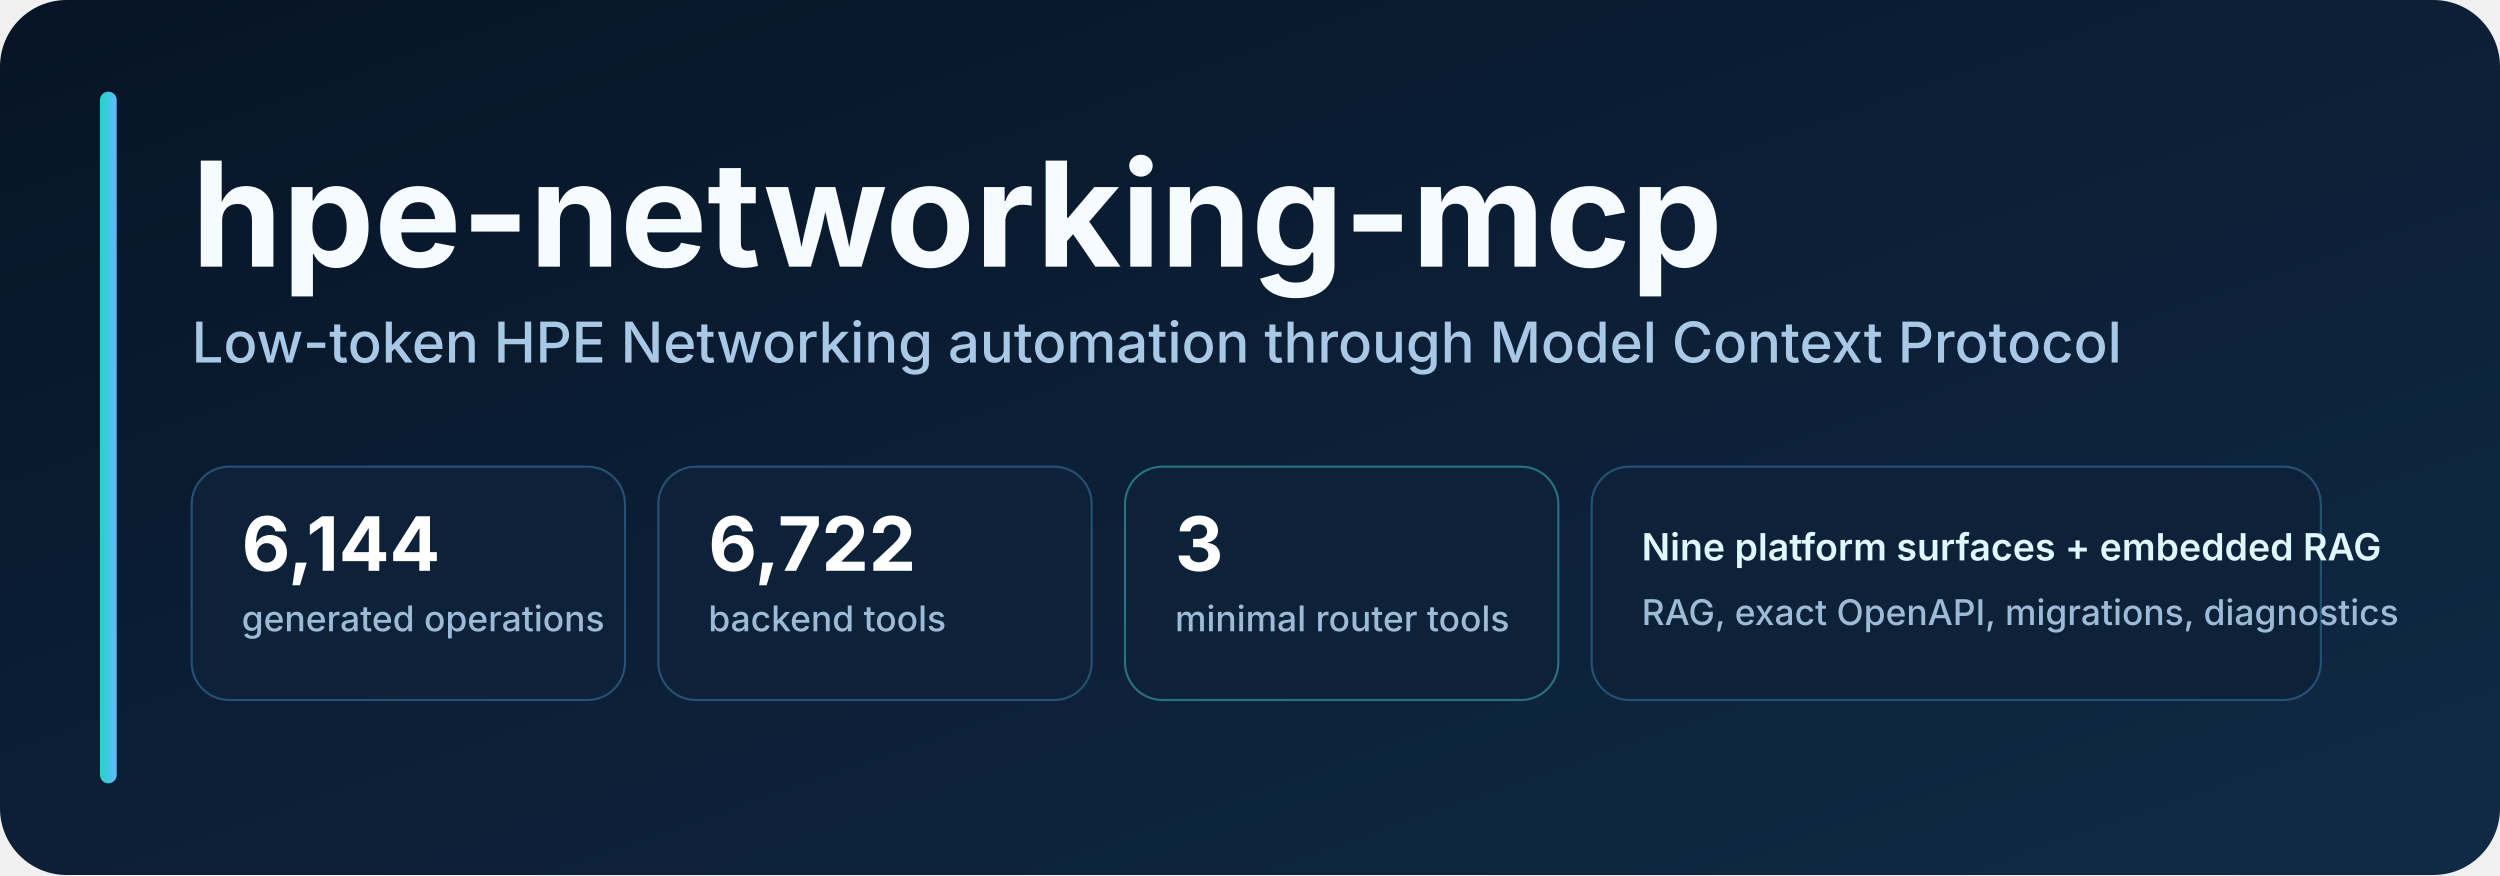
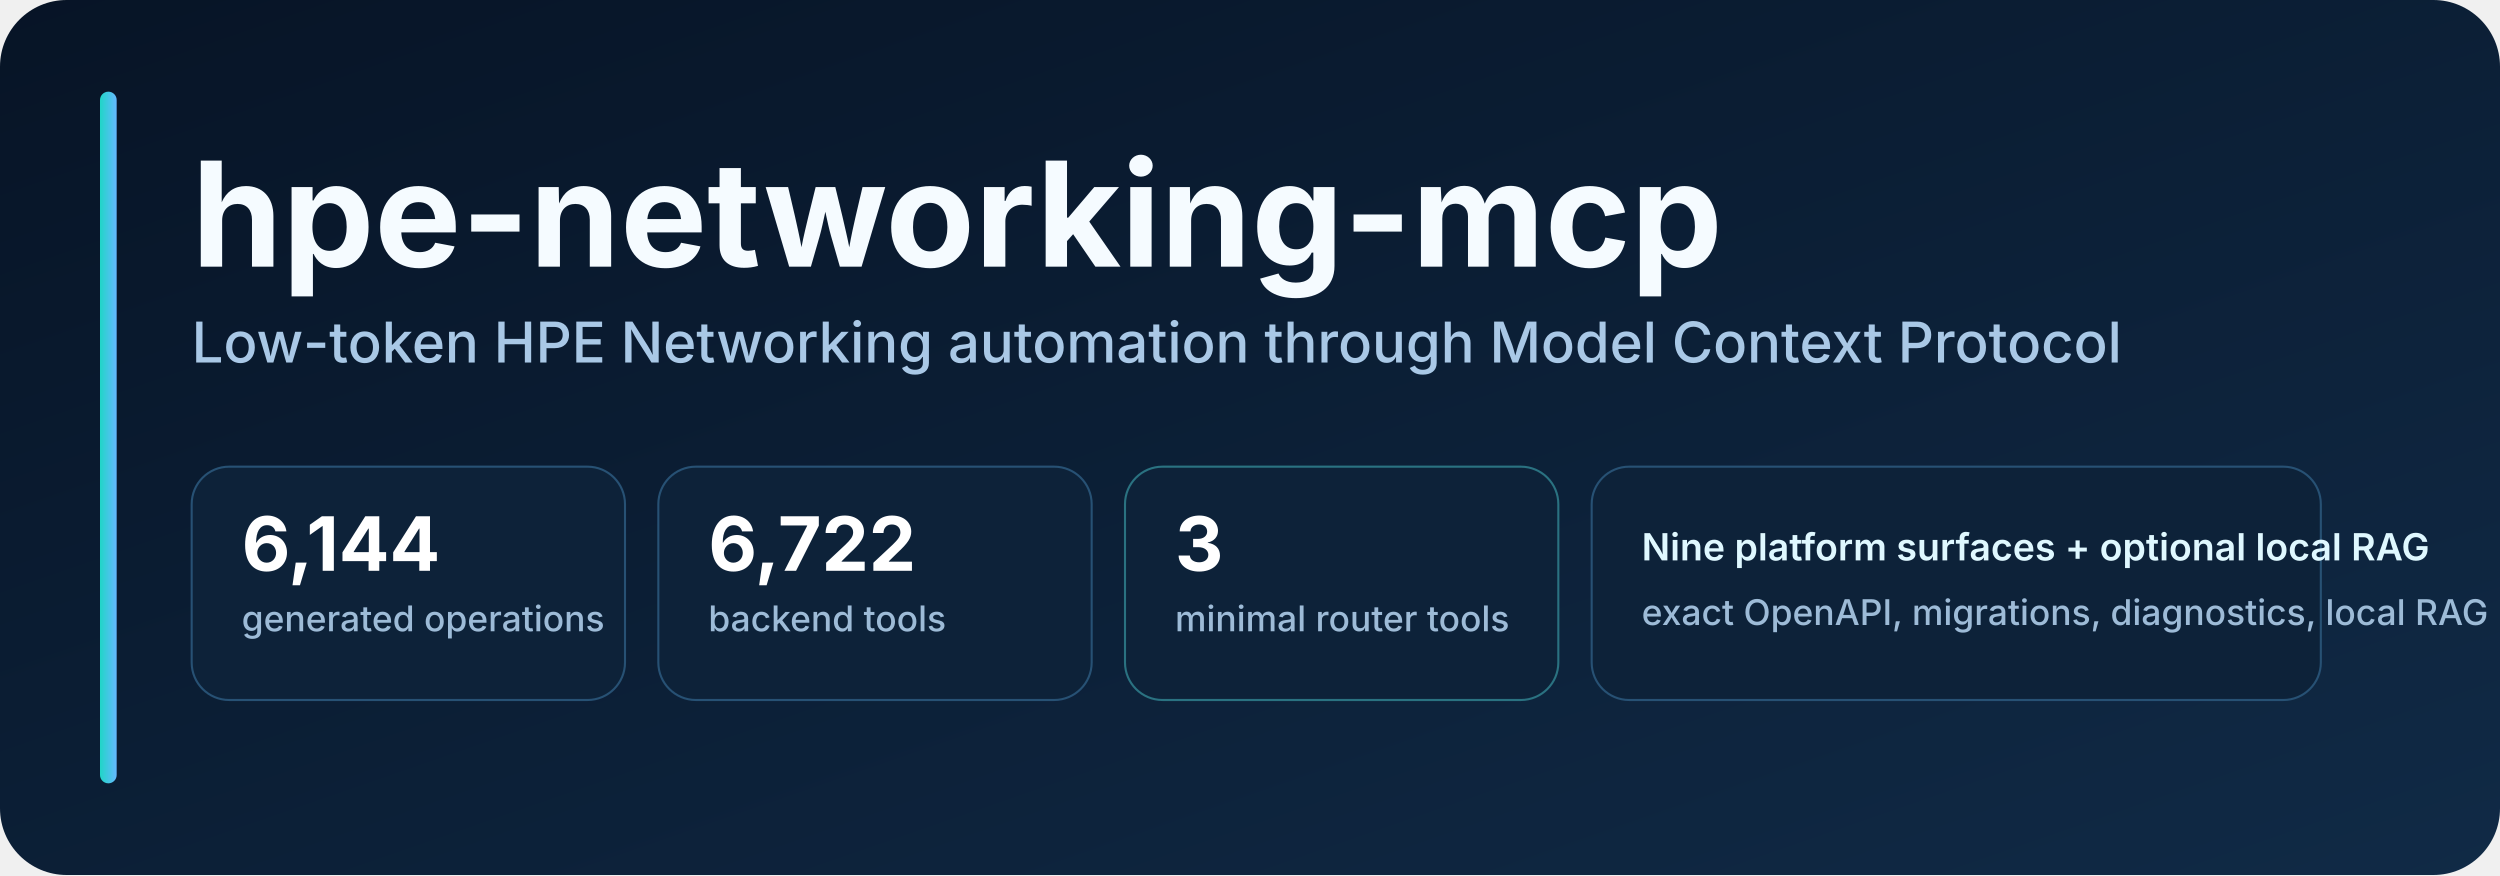
<svg xmlns="http://www.w3.org/2000/svg" width="1200" height="420" viewBox="0 0 1200 420" role="img" aria-labelledby="title desc">
  <defs>
    <linearGradient id="bg" x1="0" y1="0" x2="1" y2="1">
      <stop offset="0" stop-color="#071426" />
      <stop offset="1" stop-color="#102a46" />
    </linearGradient>
    <linearGradient id="accent" x1="0" y1="0" x2="1" y2="0">
      <stop offset="0" stop-color="#20d6c7" />
      <stop offset="1" stop-color="#65b8ff" />
    </linearGradient>
    <style>
      .title { font: 700 70px -apple-system, BlinkMacSystemFont, "Segoe UI", sans-serif; fill: #f5fbff; }
      .subtitle { font: 500 27px -apple-system, BlinkMacSystemFont, "Segoe UI", sans-serif; fill: #a9c8e6; }
      .metric { font: 700 36px -apple-system, BlinkMacSystemFont, "Segoe UI", sans-serif; fill: #ffffff; }
      .label { font: 500 17px -apple-system, BlinkMacSystemFont, "Segoe UI", sans-serif; fill: #9dbbd7; }
      .pill { font: 600 18px -apple-system, BlinkMacSystemFont, "Segoe UI", sans-serif; fill: #dff8ff; }
    </style>
  </defs>
  <rect width="1200" height="420" rx="32" fill="url(#bg)" />
  <rect x="48" y="44" width="8" height="332" rx="4" fill="url(#accent)" />
  <text x="92" y="128" class="title">hpe-networking-mcp</text>
  <text x="92" y="174" class="subtitle">Low-token HPE Networking automation through Model Context Protocol</text>
  <g transform="translate(92 224)">
    <rect width="208" height="112" rx="18" fill="#0d2239" stroke="#275174" />
    <text x="24" y="50" class="metric">6,144</text>
    <text x="24" y="79" class="label">generated operations</text>
    <rect x="224" width="208" height="112" rx="18" fill="#0d2239" stroke="#275174" />
    <text x="248" y="50" class="metric">6,722</text>
    <text x="248" y="79" class="label">backend tools</text>
    <rect x="448" width="208" height="112" rx="18" fill="#0d2239" stroke="#2a7281" />
    <text x="472" y="50" class="metric">3</text>
    <text x="472" y="79" class="label">minimal router tools</text>
    <rect x="672" width="350" height="112" rx="18" fill="#0d2239" stroke="#275174" />
-     <text x="696" y="45" class="pill">Nine platform surfaces + embedded RAG</text>
-     <text x="696" y="76" class="label">RAG, exact OpenAPI, migrations, diagnostics</text>
+     <text x="696" y="45" class="pill">Nine platform surfaces + optional local RAG</text>
+     <text x="696" y="76" class="label">exact OpenAPI, migrations, diagnostics, local RAG</text>
  </g>
</svg>
